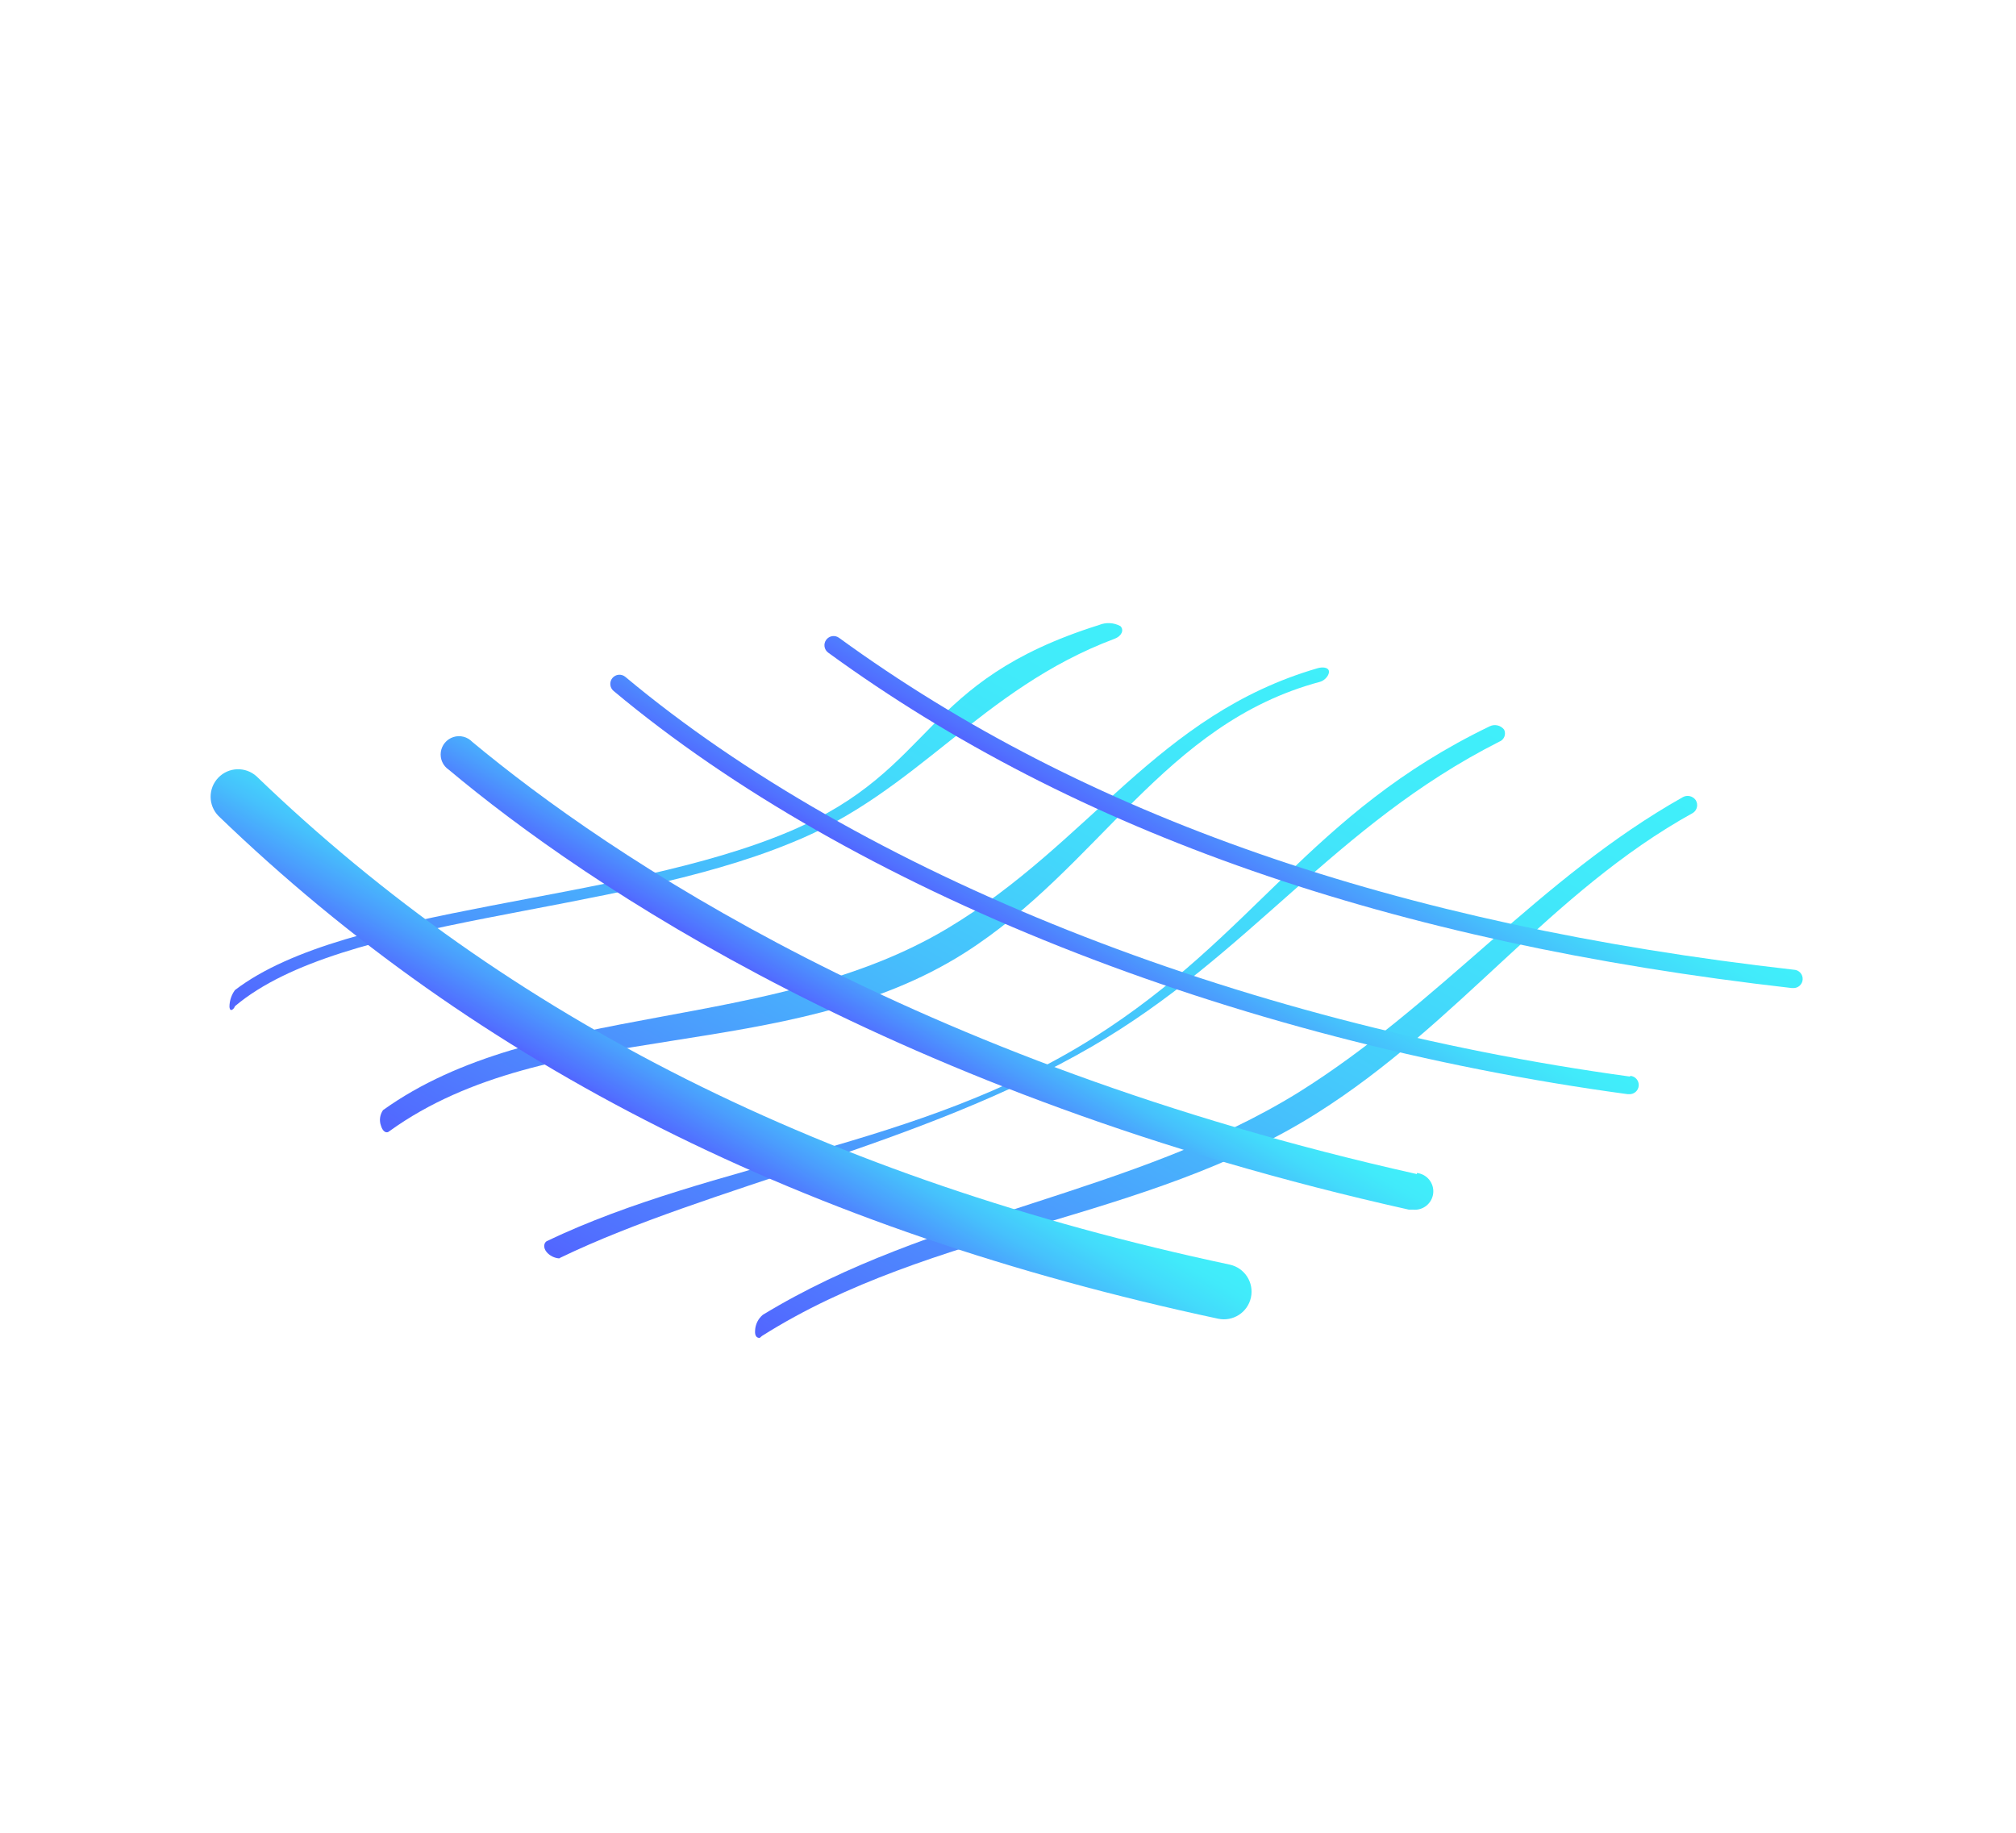
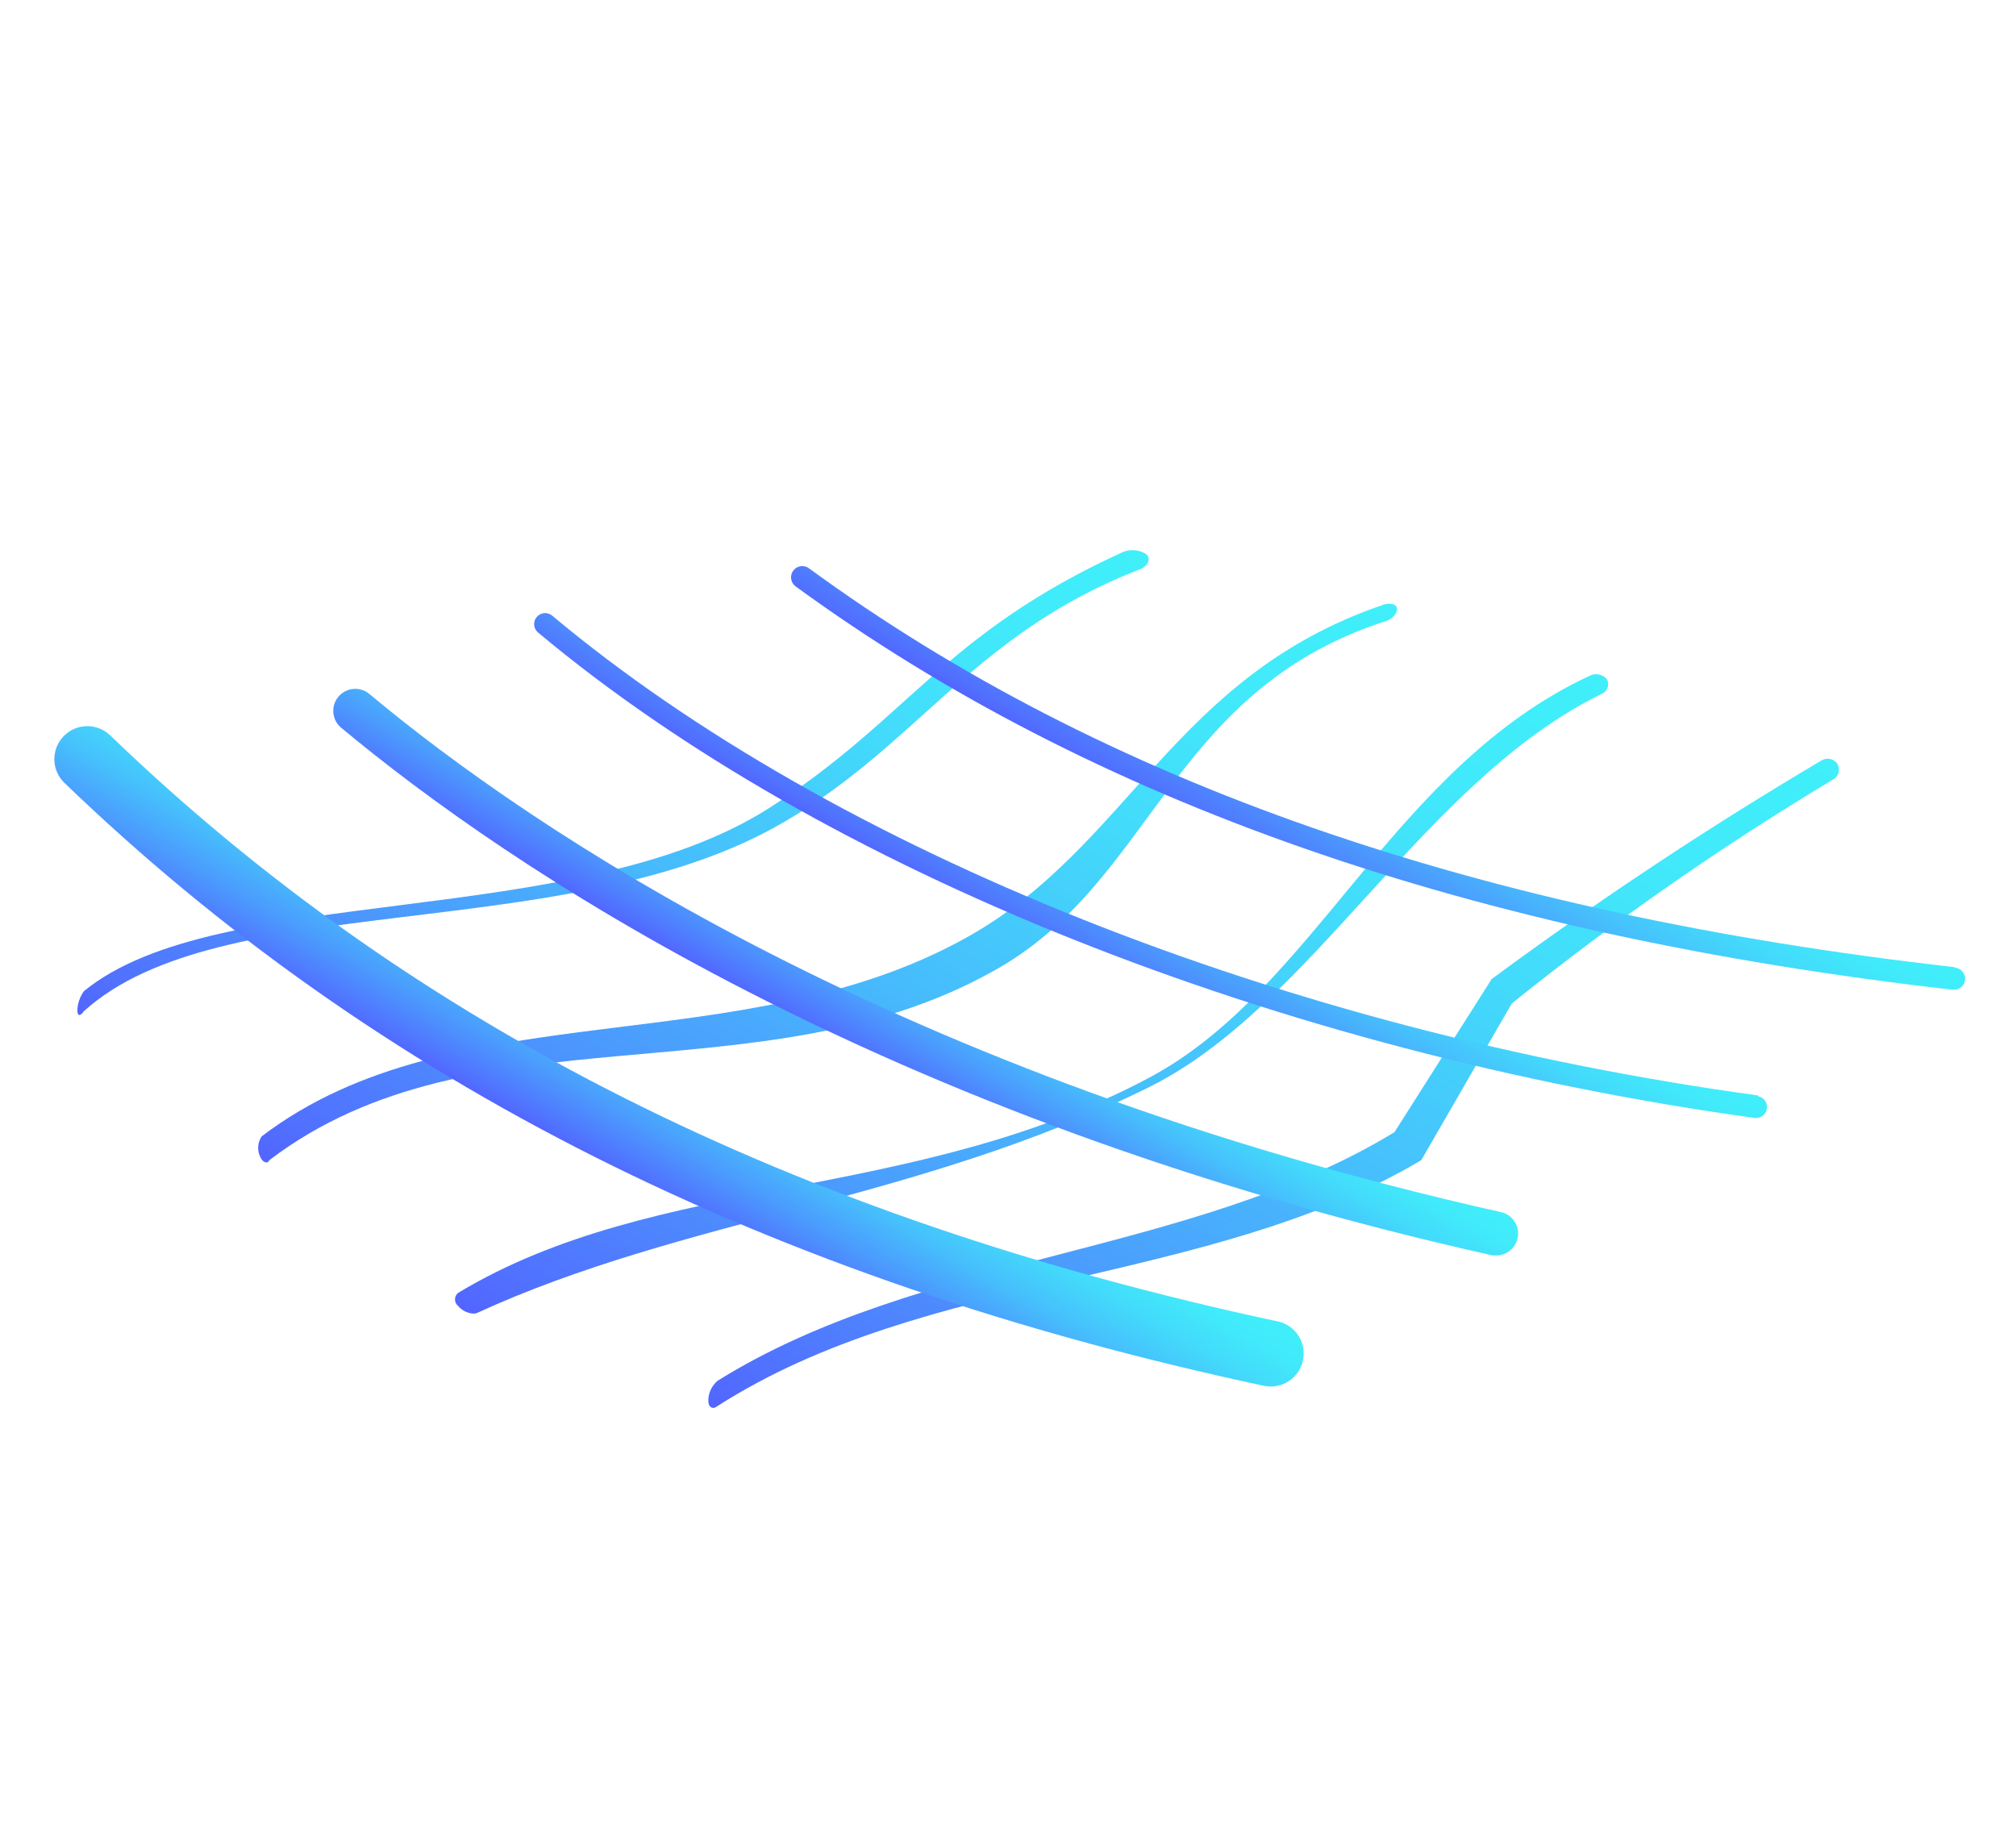
<svg xmlns="http://www.w3.org/2000/svg" xmlns:xlink="http://www.w3.org/1999/xlink" id="ICONS_-_HOVER" data-name="ICONS - HOVER" width="110" height="100" viewBox="0 0 110 100">
  <defs>
-     <linearGradient id="ARTS_GRADIENT_hover" x1="54.12" y1="80.32" x2="79.62" y2="36.15" gradientUnits="userSpaceOnUse">
+     <style>.cls-1{fill:url(#ARTS_GRADIENT_hover);}.cls-2{fill:url(#ARTS_GRADIENT_hover-2);}.cls-3{fill:url(#ARTS_GRADIENT_hover-3);}.cls-4{fill:url(#ARTS_GRADIENT_hover-4);}.cls-5{fill:url(#ARTS_GRADIENT_hover-5);}.cls-6{fill:url(#ARTS_GRADIENT_hover-6);}.cls-7{fill:url(#ARTS_GRADIENT_hover-7);}.cls-8{fill:url(#ARTS_GRADIENT_hover-8);}</style>
+     <linearGradient id="ARTS_GRADIENT_hover" x1="54.14" y1="85.67" x2="84.75" y2="32.65" gradientUnits="userSpaceOnUse">
      <stop offset="0" stop-color="#5265ff" />
      <stop offset="0.04" stop-color="#516fff" />
      <stop offset="0.27" stop-color="#4b9cfd" />
      <stop offset="0.48" stop-color="#46c0fc" />
      <stop offset="0.68" stop-color="#43dafb" />
      <stop offset="0.86" stop-color="#41eafa" />
      <stop offset="1" stop-color="#40effa" />
    </linearGradient>
-     <linearGradient id="ARTS_GRADIENT_hover-2" x1="43.19" y1="76.09" x2="68.65" y2="32" xlink:href="#ARTS_GRADIENT_hover" />
-     <linearGradient id="ARTS_GRADIENT_hover-3" x1="34.6" y1="69.61" x2="58.4" y2="28.38" xlink:href="#ARTS_GRADIENT_hover" />
-     <linearGradient id="ARTS_GRADIENT_hover-4" x1="26.2" y1="62.94" x2="47.41" y2="26.2" xlink:href="#ARTS_GRADIENT_hover" />
-     <linearGradient id="ARTS_GRADIENT_hover-5" x1="36.85" y1="62.21" x2="41.5" y2="54.15" xlink:href="#ARTS_GRADIENT_hover" />
-     <linearGradient id="ARTS_GRADIENT_hover-6" x1="48.64" y1="57.43" x2="52.96" y2="49.95" xlink:href="#ARTS_GRADIENT_hover" />
-     <linearGradient id="ARTS_GRADIENT_hover-7" x1="58.42" y1="53.31" x2="63.72" y2="44.14" xlink:href="#ARTS_GRADIENT_hover" />
-     <linearGradient id="ARTS_GRADIENT_hover-8" x1="68.57" y1="49.63" x2="74.5" y2="39.36" xlink:href="#ARTS_GRADIENT_hover" />
+     <linearGradient id="ARTS_GRADIENT_hover-2" x1="41.04" y1="80.6" x2="71.59" y2="27.69" xlink:href="#ARTS_GRADIENT_hover" />
+     <linearGradient id="ARTS_GRADIENT_hover-3" x1="30.73" y1="72.81" x2="59.29" y2="23.34" xlink:href="#ARTS_GRADIENT_hover" />
+     <linearGradient id="ARTS_GRADIENT_hover-4" x1="20.64" y1="64.8" x2="46.1" y2="20.72" xlink:href="#ARTS_GRADIENT_hover" />
+     <linearGradient id="ARTS_GRADIENT_hover-5" x1="33.43" y1="63.93" x2="39" y2="54.26" xlink:href="#ARTS_GRADIENT_hover" />
+     <linearGradient id="ARTS_GRADIENT_hover-6" x1="47.56" y1="58.2" x2="52.75" y2="49.22" xlink:href="#ARTS_GRADIENT_hover" />
+     <linearGradient id="ARTS_GRADIENT_hover-7" x1="59.31" y1="53.26" x2="65.67" y2="42.24" xlink:href="#ARTS_GRADIENT_hover" />
+     <linearGradient id="ARTS_GRADIENT_hover-8" x1="71.49" y1="48.84" x2="78.6" y2="36.52" xlink:href="#ARTS_GRADIENT_hover" />
  </defs>
-   <path d="M41.45,73c-.17,0-.27-.12-.25-.4a1.18,1.18,0,0,1,.42-.86c9.21-5.61,20.13-6.52,29.22-12.13C78.57,54.78,84,47.9,91.81,43.5a.54.54,0,0,1,.71.15.51.51,0,0,1-.14.7c-7.78,4.3-12.76,11.49-20.53,16.39C62.48,66.66,50.9,67,41.58,72.89Z" fill="url(#ARTS_GRADIENT_hover)" />
-   <path d="M30.51,68.66a1,1,0,0,1-.68-.34c-.21-.25-.15-.51,0-.6,9.17-4.38,20.3-5.08,29.82-11.09,8.83-5.57,11.79-12.25,21.63-17a.64.64,0,0,1,.79.18.48.48,0,0,1-.27.66c-9,4.56-13.62,11.64-22.22,16.63-9.37,5.43-20.93,7.63-29,11.52A.38.38,0,0,1,30.51,68.66Z" fill="url(#ARTS_GRADIENT_hover-2)" />
-   <path d="M21.17,61.77c-.15.05-.3-.08-.38-.34a.93.93,0,0,1,.11-.86c8.37-6,21.2-4.16,30.82-9.93C59.47,46,63.15,39,71.89,36.46c.28-.08.58-.05.62.15s-.2.51-.48.59C63.49,39.48,60,47.31,52.62,52c-9.7,6.14-22.64,3.43-31.36,9.71Z" fill="url(#ARTS_GRADIENT_hover-3)" />
-   <path d="M12.77,55c-.13.16-.24.15-.25-.08a1.56,1.56,0,0,1,.3-.9c6.1-4.66,21-4.71,30.32-8.68,8-3.43,7-8.15,16.83-11.24a1.36,1.36,0,0,1,1.16.06c.22.21.07.55-.31.69C53.49,37.6,50.07,43.24,43.14,46,33.41,50,18.68,49.95,12.82,54.9Z" fill="url(#ARTS_GRADIENT_hover-4)" />
-   <path d="M67.1,69C45.1,64.31,27.73,55.59,14,42.36a1.5,1.5,0,0,0-2.08,2.16c14.13,13.63,32,22.61,54.54,27.43A1.5,1.5,0,0,0,67.1,69Z" fill="url(#ARTS_GRADIENT_hover-5)" />
-   <path d="M77.31,64.06C49.74,57.89,33.18,46.64,25.77,40.48A1,1,0,1,0,24.49,42C32,48.29,48.89,59.75,76.87,66l.22,0a1,1,0,0,0,.22-2Z" fill="url(#ARTS_GRADIENT_hover-6)" />
-   <path d="M88.94,58.74c-21.52-2.94-42-11.09-54.82-21.81a.5.5,0,0,0-.64.77c12.95,10.83,33.63,19.06,55.33,22h.07a.5.5,0,0,0,.07-1Z" fill="url(#ARTS_GRADIENT_hover-7)" />
-   <path d="M97.88,52.91c-21.71-2.46-38.75-8.39-52.1-18.11a.5.5,0,1,0-.59.81c13.49,9.83,30.69,15.81,52.58,18.3h.06a.5.5,0,0,0,.06-1Z" fill="url(#ARTS_GRADIENT_hover-8)" />
+   <path class="cls-1" d="M38.95,76.82c-.2,0-.32-.14-.3-.48a1.43,1.43,0,0,1,.5-1C50.28,68.4,65,68.53,76.09,61.77l5.3-8.35a211.6,211.6,0,0,1,18-11.93.64.64,0,0,1,.85.17.61.61,0,0,1-.17.84A156.29,156.29,0,0,0,82.49,54.75L77.55,63.3C66,70.18,50.55,69.38,39.1,76.75A.53.53,0,0,1,38.95,76.82Z" />
+   <path class="cls-2" d="M25.81,71.67a1.18,1.18,0,0,1-.81-.41.46.46,0,0,1,0-.72C35.86,64,49.86,65.67,62.74,58.78c9-4.81,13.25-16.9,24-21.91a.76.76,0,0,1,.95.21.57.57,0,0,1-.32.79c-9.72,4.77-15.77,17.06-24.72,21.47C50,65.58,37.34,66.44,26,71.65A.46.46,0,0,1,25.81,71.67Z" />
+   <path class="cls-3" d="M14.61,63.41c-.18.06-.36-.1-.46-.41a1.11,1.11,0,0,1,.13-1C24.79,54,40.39,58.05,52.76,51.14,61.6,46.21,64,36.91,75.47,33c.35-.12.7-.06.75.18s-.22.59-.58.7C63.76,37.7,63,48.15,54.17,53c-12.71,7.09-28.24,1.77-39.46,10.29A.43.43,0,0,1,14.61,63.41Z" />
+   <path class="cls-4" d="M4.52,55.25c-.16.19-.29.18-.3-.09a1.87,1.87,0,0,1,.36-1.08c7.31-6,26.84-3.25,37.4-10,7.56-4.83,9.48-9.46,19.18-13.91a1.39,1.39,0,0,1,1.39.07c.27.26.09.65-.37.83-9.29,3.6-12.2,9.83-20,14.12C30.46,51.58,12,48.46,4.58,55.17A.84.84,0,0,0,4.52,55.25Z" />
+   <path class="cls-5" d="M69.72,72.1C43.32,66.45,22.48,56,6,40.11a1.8,1.8,0,0,0-2.5,2.59C20.48,59.06,41.89,69.83,69,75.62a1.8,1.8,0,0,0,.75-3.52Z" />
+   <path class="cls-6" d="M82,66.16c-33.09-7.41-53-20.91-61.85-28.3a1.2,1.2,0,0,0-1.53,1.85C27.65,47.23,47.87,61,81.45,68.5l.26,0A1.2,1.2,0,0,0,82,66.16Z" />
+   <path class="cls-7" d="M95.93,59.77C70.1,56.24,45.51,46.45,30.14,33.6a.6.6,0,1,0-.77.92C44.9,47.51,69.72,57.4,95.76,61h.08a.6.6,0,0,0,.08-1.19Z" />
+   <path class="cls-8" d="M106.65,52.77C80.6,49.82,60.15,42.71,44.13,31a.6.6,0,0,0-.71,1C59.61,43.8,80.25,51,106.52,54h.07a.6.6,0,0,0,.07-1.2Z" />
</svg>
